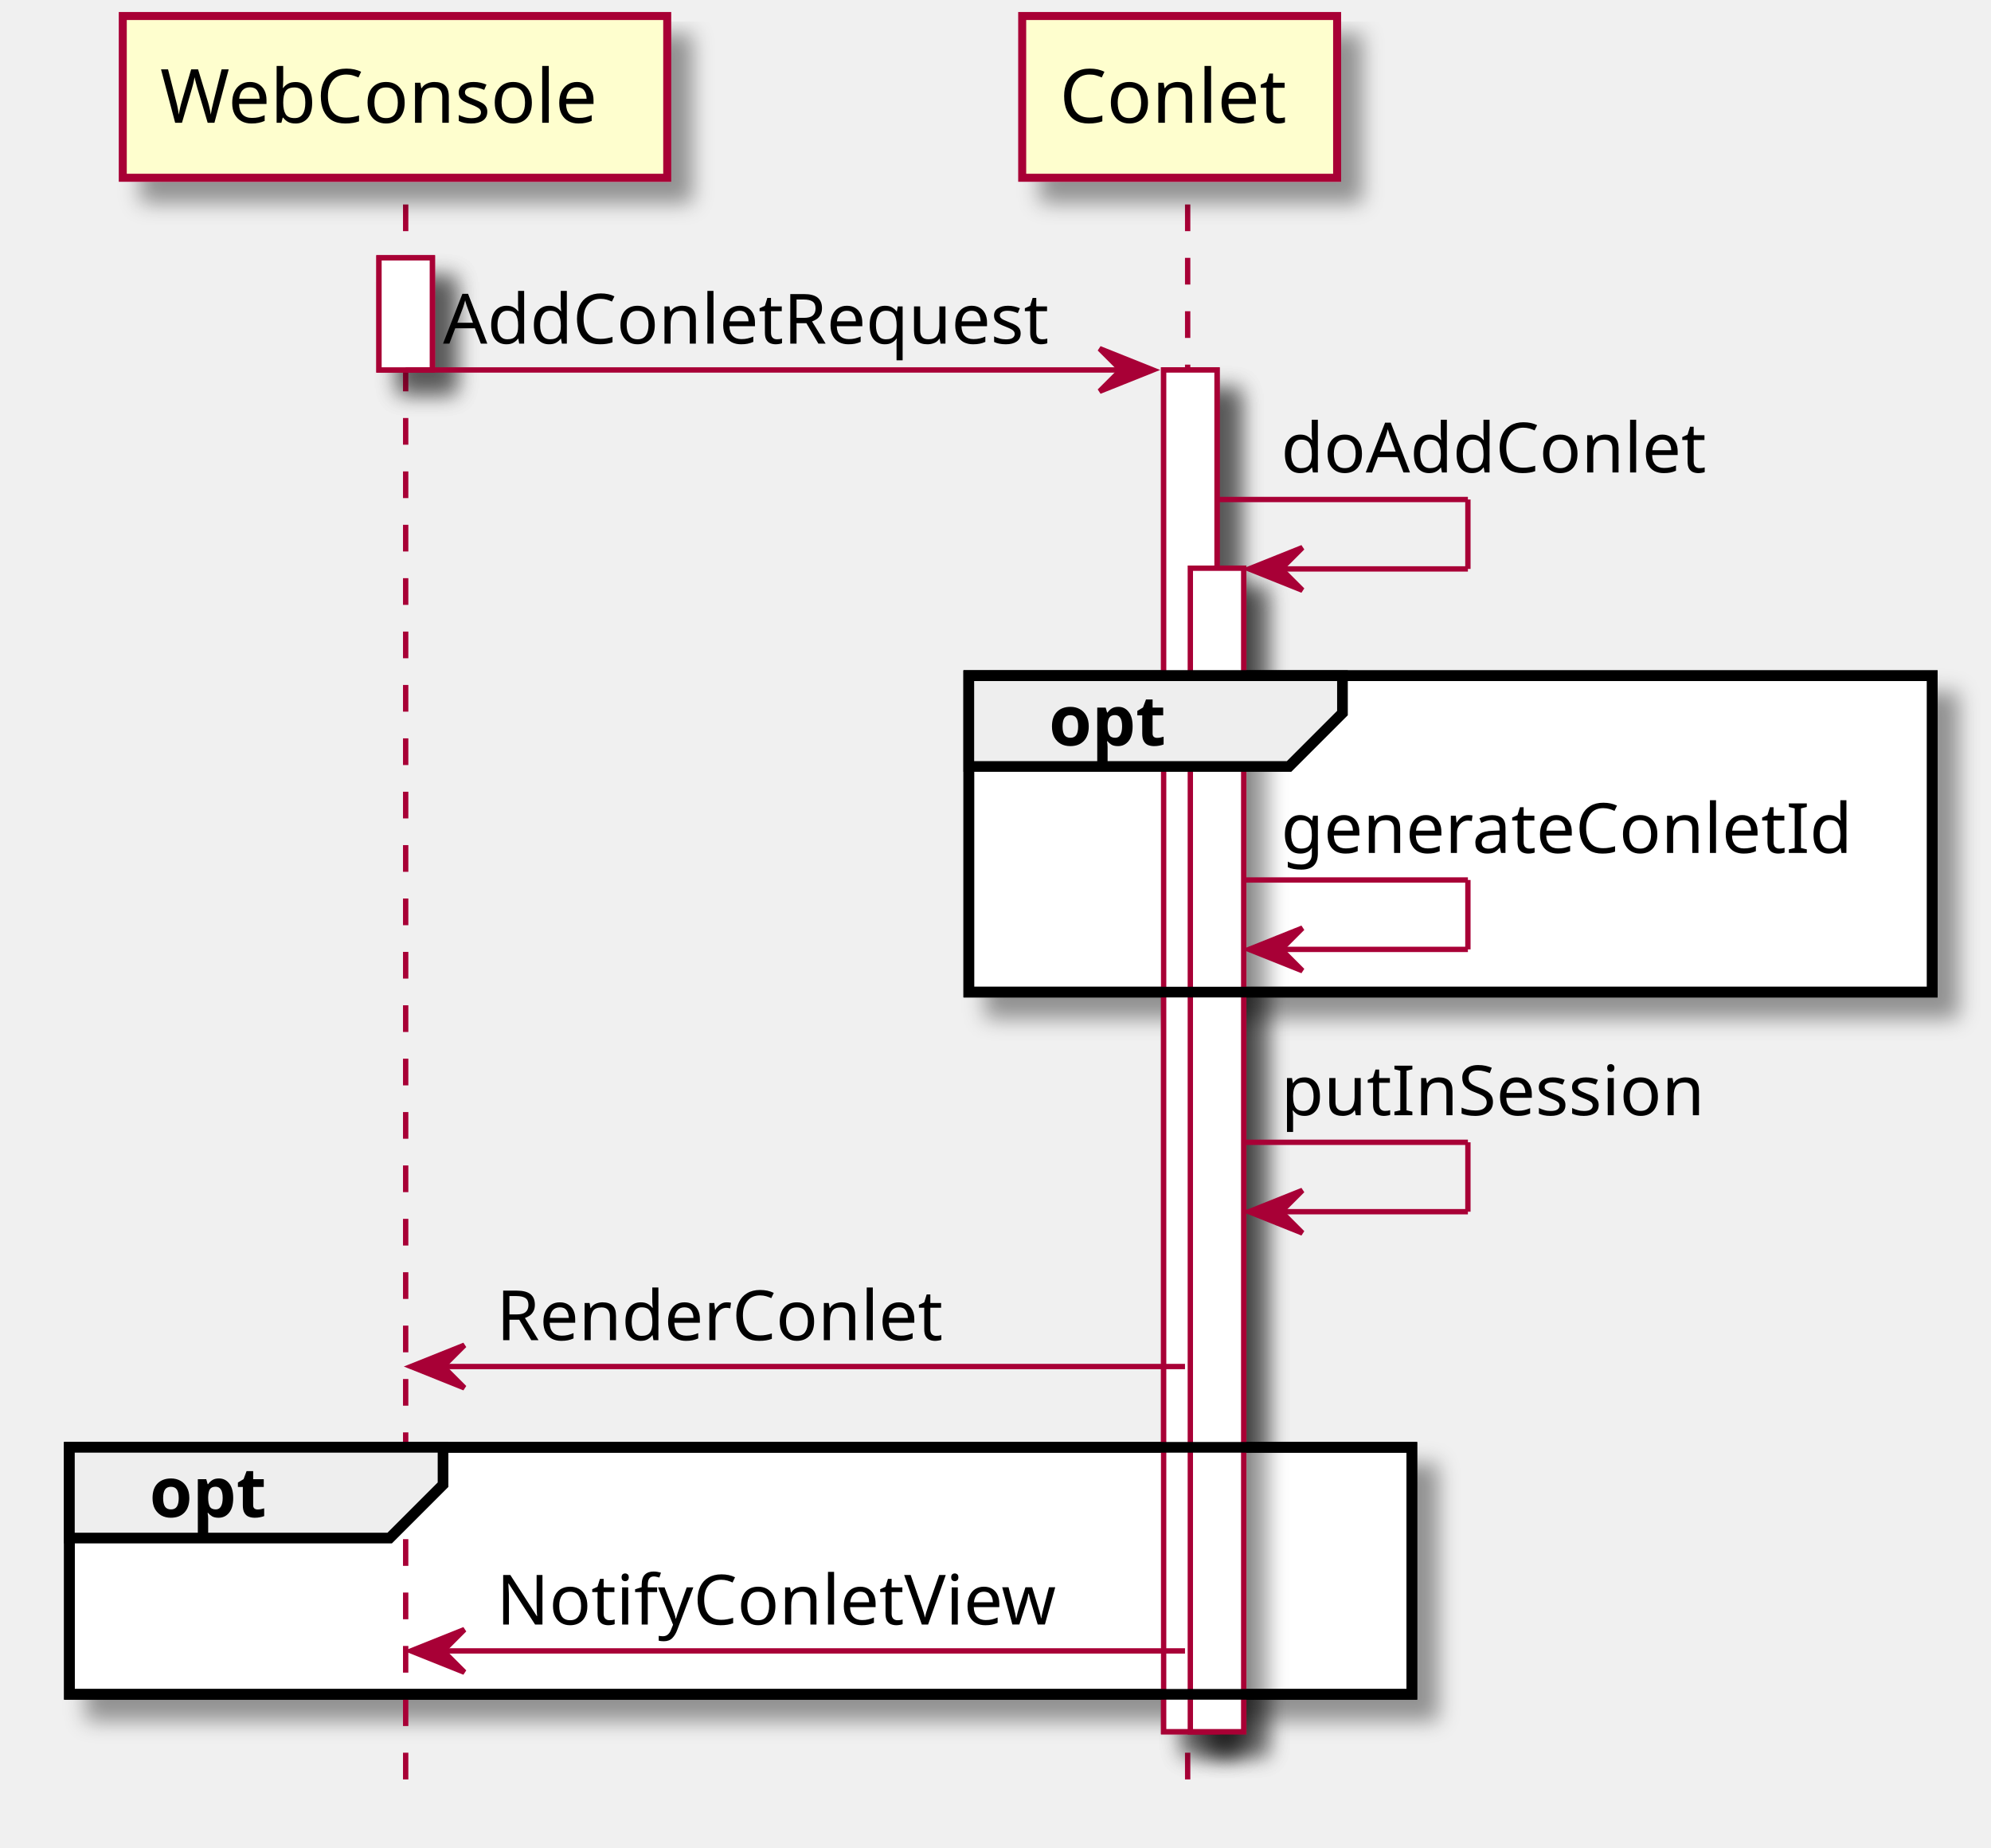
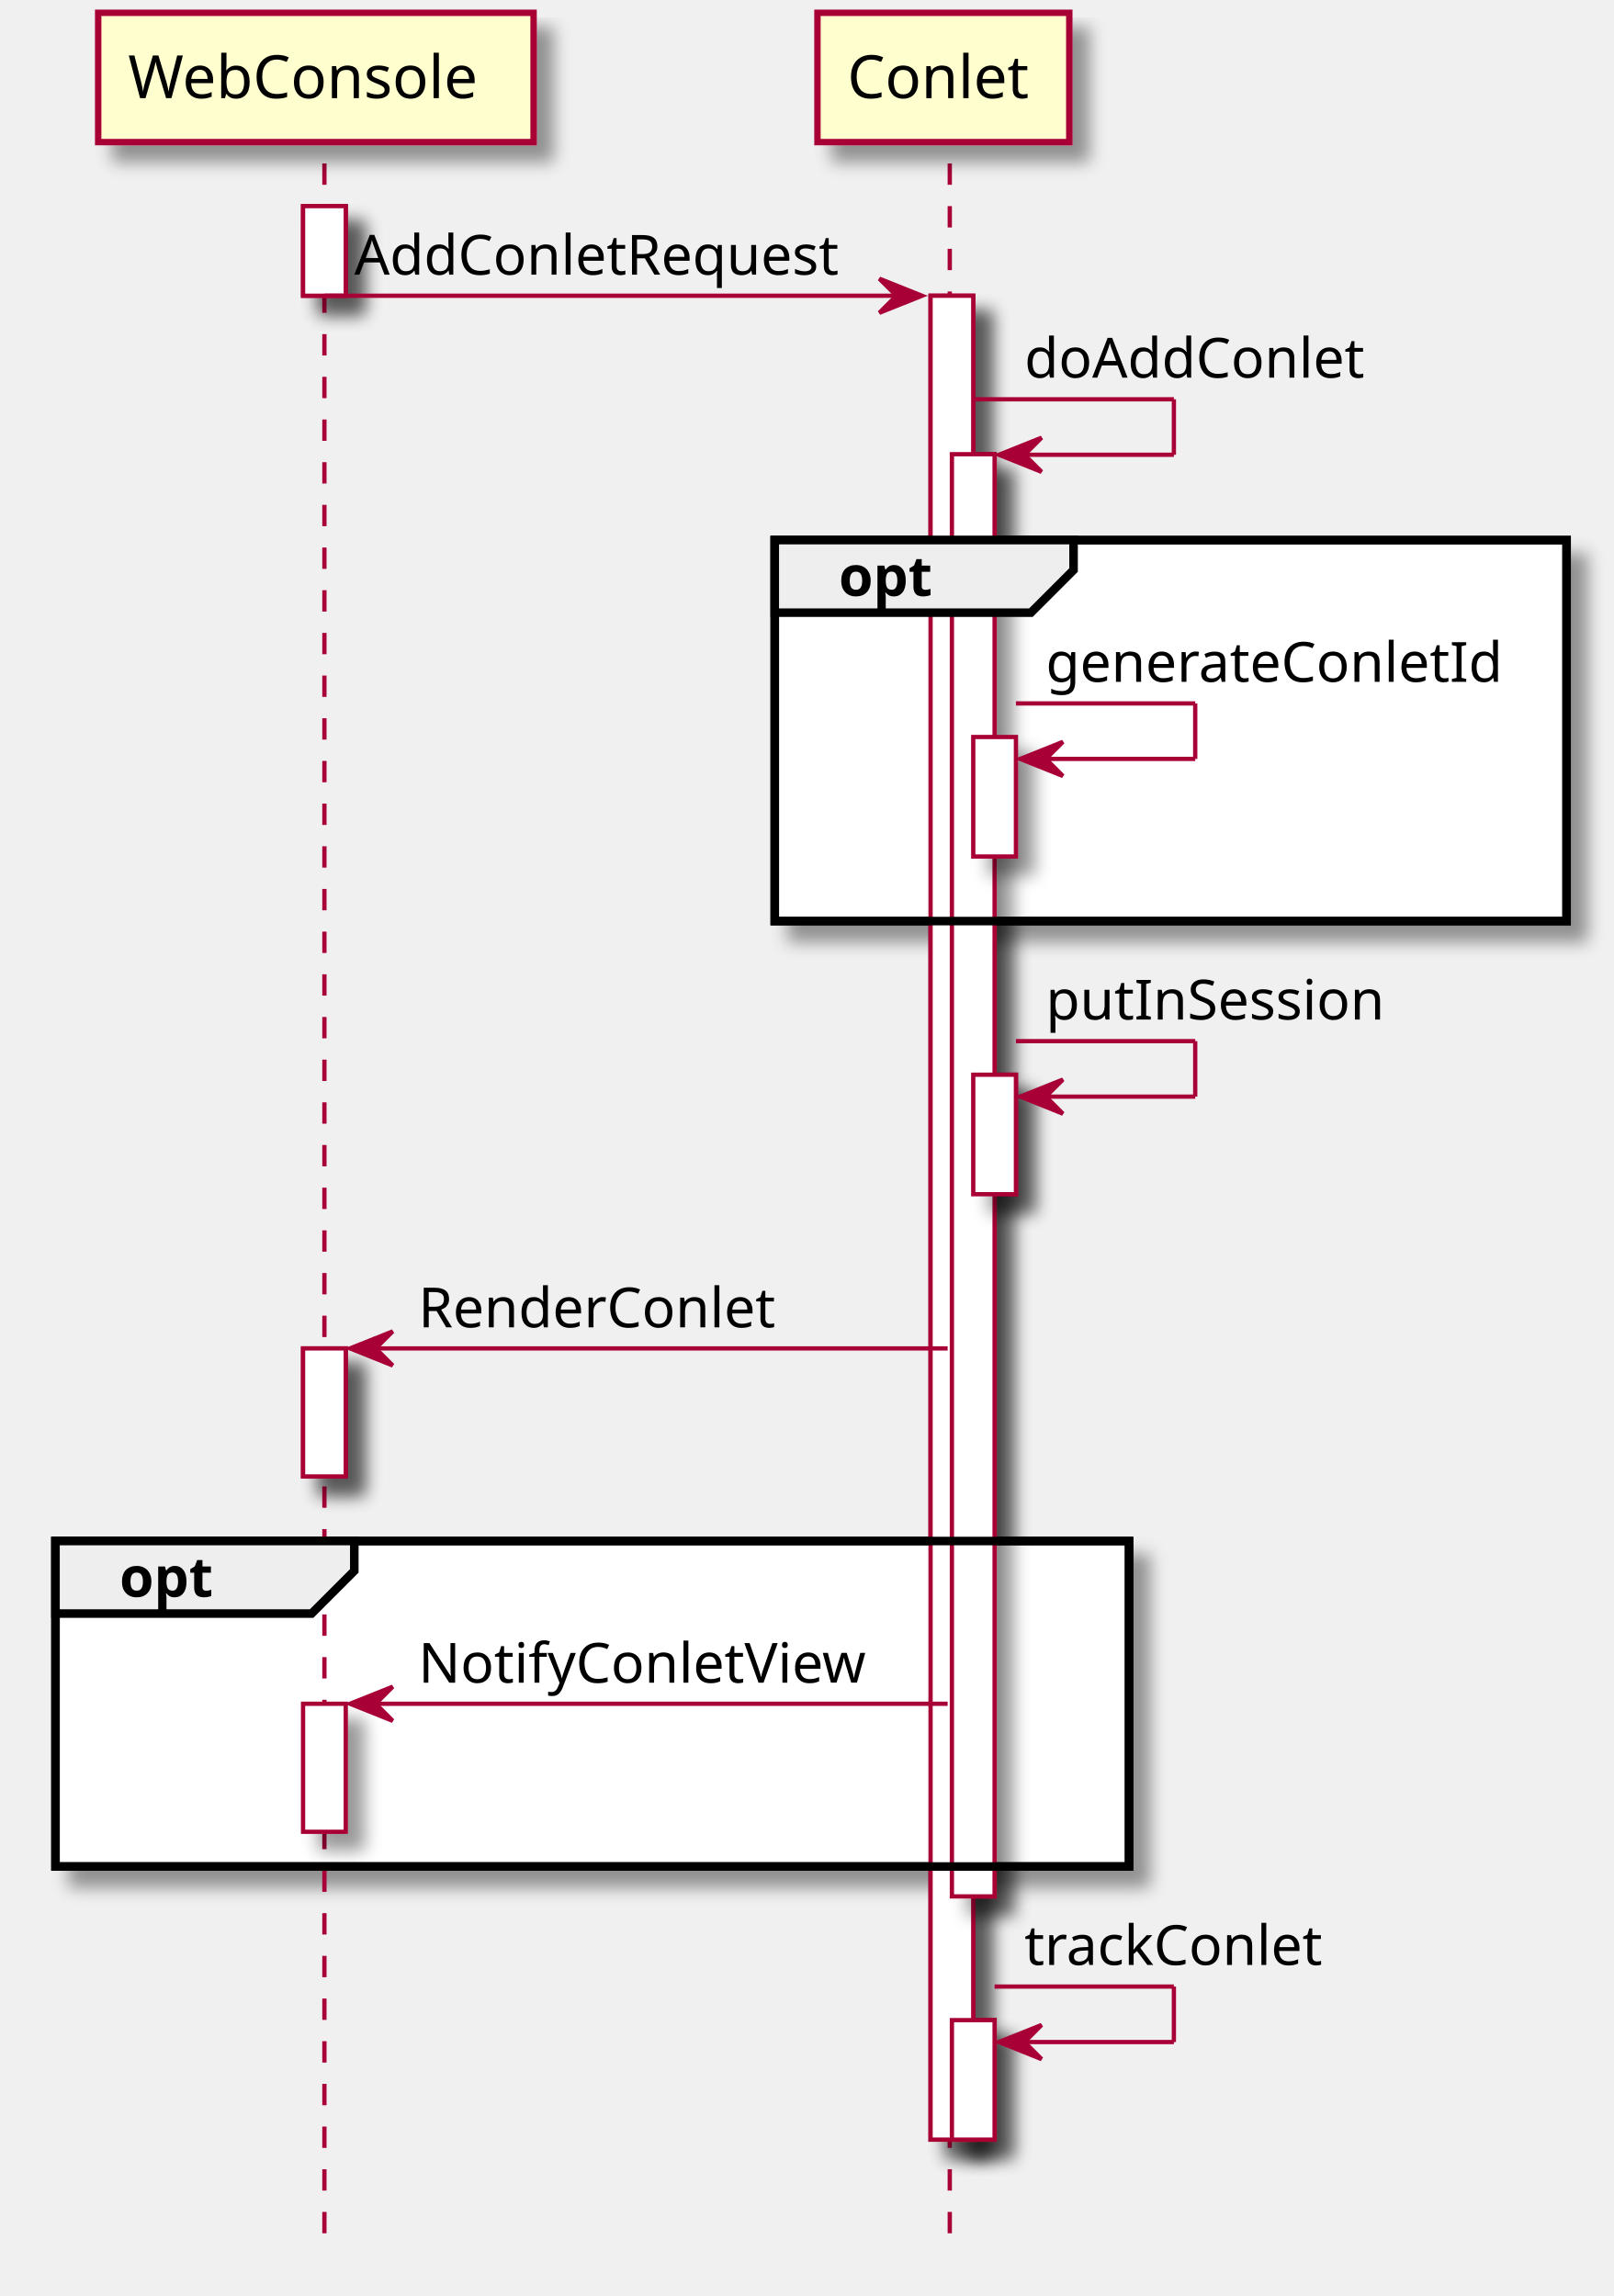
- <svg xmlns="http://www.w3.org/2000/svg" contentScriptType="application/ecmascript" contentStyleType="text/css" height="346px" preserveAspectRatio="none" style="width:373px;height:346px;" version="1.1" viewBox="0 0 373 346" width="373px" zoomAndPan="magnify">
+ <svg xmlns="http://www.w3.org/2000/svg" contentScriptType="application/ecmascript" contentStyleType="text/css" height="538px" preserveAspectRatio="none" style="width:378px;height:538px;" version="1.1" viewBox="0 0 378 538" width="378px" zoomAndPan="magnify">
  <defs>
-     <filter height="300%" id="fhxtgo69nbs5n" width="300%" x="-1" y="-1">
+     <filter height="300%" id="f1ozprjz1vv5of" width="300%" x="-1" y="-1">
      <feGaussianBlur result="blurOut" stdDeviation="2.0" />
      <feColorMatrix in="blurOut" result="blurOut2" type="matrix" values="0 0 0 0 0 0 0 0 0 0 0 0 0 0 0 0 0 0 .4 0" />
      <feOffset dx="4.0" dy="4.0" in="blurOut2" result="blurOut3" />
      <feBlend in="SourceGraphic" in2="blurOut3" mode="normal" />
    </filter>
  </defs>
  <g>
-     <rect fill="#FFFFFF" filter="url(#fhxtgo69nbs5n)" height="21" style="stroke: #A80036; stroke-width: 1.0;" width="10" x="71" y="48.297" />
-     <rect fill="#FFFFFF" filter="url(#fhxtgo69nbs5n)" height="255.062" style="stroke: #A80036; stroke-width: 1.0;" width="10" x="218" y="69.297" />
-     <rect fill="#FFFFFF" filter="url(#fhxtgo69nbs5n)" height="217.93" style="stroke: #A80036; stroke-width: 1.0;" width="10" x="223" y="106.43" />
-     <rect fill="#FFFFFF" filter="url(#fhxtgo69nbs5n)" height="59.266" style="stroke: #000000; stroke-width: 2.0;" width="180.5" x="181.5" y="126.562" />
-     <rect fill="#FFFFFF" filter="url(#fhxtgo69nbs5n)" height="46.266" style="stroke: #000000; stroke-width: 2.0;" width="251.5" x="13" y="271.094" />
-     <line style="stroke: #A80036; stroke-width: 1.0; stroke-dasharray: 5.0,5.0;" x1="76" x2="76" y1="38.297" y2="334.359" />
-     <line style="stroke: #A80036; stroke-width: 1.0; stroke-dasharray: 5.0,5.0;" x1="222.5" x2="222.5" y1="38.297" y2="334.359" />
-     <rect fill="#FEFECE" filter="url(#fhxtgo69nbs5n)" height="30.297" style="stroke: #A80036; stroke-width: 1.5;" width="102" x="23" y="3" />
+     <rect fill="#FFFFFF" filter="url(#f1ozprjz1vv5of)" height="21" style="stroke: #A80036; stroke-width: 1.0;" width="10" x="71" y="48.297" />
+     <rect fill="#FFFFFF" filter="url(#f1ozprjz1vv5of)" height="30" style="stroke: #A80036; stroke-width: 1.0;" width="10" x="71" y="315.961" />
+     <rect fill="#FFFFFF" filter="url(#f1ozprjz1vv5of)" height="30" style="stroke: #A80036; stroke-width: 1.0;" width="10" x="71" y="399.227" />
+     <rect fill="#FFFFFF" filter="url(#f1ozprjz1vv5of)" height="432.062" style="stroke: #A80036; stroke-width: 1.0;" width="10" x="218" y="69.297" />
+     <rect fill="#FFFFFF" filter="url(#f1ozprjz1vv5of)" height="337.93" style="stroke: #A80036; stroke-width: 1.0;" width="10" x="223" y="106.43" />
+     <rect fill="#FFFFFF" filter="url(#f1ozprjz1vv5of)" height="28" style="stroke: #A80036; stroke-width: 1.0;" width="10" x="228" y="172.695" />
+     <rect fill="#FFFFFF" filter="url(#f1ozprjz1vv5of)" height="28" style="stroke: #A80036; stroke-width: 1.0;" width="10" x="228" y="251.828" />
+     <rect fill="#FFFFFF" filter="url(#f1ozprjz1vv5of)" height="28" style="stroke: #A80036; stroke-width: 1.0;" width="10" x="223" y="473.359" />
+     <rect fill="#FFFFFF" filter="url(#f1ozprjz1vv5of)" height="89.266" style="stroke: #000000; stroke-width: 2.0;" width="185.5" x="181.5" y="126.562" />
+     <rect fill="#FFFFFF" filter="url(#f1ozprjz1vv5of)" height="76.266" style="stroke: #000000; stroke-width: 2.0;" width="251.5" x="13" y="361.094" />
+     <line style="stroke: #A80036; stroke-width: 1.0; stroke-dasharray: 5.0,5.0;" x1="76" x2="76" y1="38.297" y2="526.492" />
+     <line style="stroke: #A80036; stroke-width: 1.0; stroke-dasharray: 5.0,5.0;" x1="222.5" x2="222.5" y1="38.297" y2="526.492" />
+     <rect fill="#FEFECE" filter="url(#f1ozprjz1vv5of)" height="30.297" style="stroke: #A80036; stroke-width: 1.5;" width="102" x="23" y="3" />
    <text fill="#000000" font-family="sans-serif" font-size="14" lengthAdjust="spacingAndGlyphs" textLength="88" x="30" y="22.995">WebConsole</text>
-     <rect fill="#FEFECE" filter="url(#fhxtgo69nbs5n)" height="30.297" style="stroke: #A80036; stroke-width: 1.5;" width="59" x="191.5" y="3" />
+     <rect fill="#FEFECE" filter="url(#f1ozprjz1vv5of)" height="30.297" style="stroke: #A80036; stroke-width: 1.5;" width="59" x="191.5" y="3" />
    <text fill="#000000" font-family="sans-serif" font-size="14" lengthAdjust="spacingAndGlyphs" textLength="45" x="198.5" y="22.995">Conlet</text>
-     <rect fill="#FFFFFF" filter="url(#fhxtgo69nbs5n)" height="21" style="stroke: #A80036; stroke-width: 1.0;" width="10" x="71" y="48.297" />
-     <rect fill="#FFFFFF" filter="url(#fhxtgo69nbs5n)" height="255.062" style="stroke: #A80036; stroke-width: 1.0;" width="10" x="218" y="69.297" />
-     <rect fill="#FFFFFF" filter="url(#fhxtgo69nbs5n)" height="217.93" style="stroke: #A80036; stroke-width: 1.0;" width="10" x="223" y="106.43" />
+     <rect fill="#FFFFFF" filter="url(#f1ozprjz1vv5of)" height="21" style="stroke: #A80036; stroke-width: 1.0;" width="10" x="71" y="48.297" />
+     <rect fill="#FFFFFF" filter="url(#f1ozprjz1vv5of)" height="30" style="stroke: #A80036; stroke-width: 1.0;" width="10" x="71" y="315.961" />
+     <rect fill="#FFFFFF" filter="url(#f1ozprjz1vv5of)" height="30" style="stroke: #A80036; stroke-width: 1.0;" width="10" x="71" y="399.227" />
+     <rect fill="#FFFFFF" filter="url(#f1ozprjz1vv5of)" height="432.062" style="stroke: #A80036; stroke-width: 1.0;" width="10" x="218" y="69.297" />
+     <rect fill="#FFFFFF" filter="url(#f1ozprjz1vv5of)" height="337.93" style="stroke: #A80036; stroke-width: 1.0;" width="10" x="223" y="106.43" />
+     <rect fill="#FFFFFF" filter="url(#f1ozprjz1vv5of)" height="28" style="stroke: #A80036; stroke-width: 1.0;" width="10" x="228" y="172.695" />
+     <rect fill="#FFFFFF" filter="url(#f1ozprjz1vv5of)" height="28" style="stroke: #A80036; stroke-width: 1.0;" width="10" x="228" y="251.828" />
+     <rect fill="#FFFFFF" filter="url(#f1ozprjz1vv5of)" height="28" style="stroke: #A80036; stroke-width: 1.0;" width="10" x="223" y="473.359" />
    <polygon fill="#A80036" points="206,65.297,216,69.297,206,73.297,210,69.297" style="stroke: #A80036; stroke-width: 1.0;" />
    <line style="stroke: #A80036; stroke-width: 1.0;" x1="76" x2="212" y1="69.297" y2="69.297" />
    <text fill="#000000" font-family="sans-serif" font-size="13" lengthAdjust="spacingAndGlyphs" textLength="118" x="83" y="64.364">AddConletRequest</text>
    <line style="stroke: #A80036; stroke-width: 1.0;" x1="228" x2="275" y1="93.562" y2="93.562" />
    <line style="stroke: #A80036; stroke-width: 1.0;" x1="275" x2="275" y1="93.562" y2="106.562" />
    <line style="stroke: #A80036; stroke-width: 1.0;" x1="234" x2="275" y1="106.562" y2="106.562" />
    <polygon fill="#A80036" points="244,102.562,234,106.562,244,110.562,240,106.562" style="stroke: #A80036; stroke-width: 1.0;" />
    <text fill="#000000" font-family="sans-serif" font-size="13" lengthAdjust="spacingAndGlyphs" textLength="82" x="240" y="88.497">doAddConlet</text>
-     <rect fill="none" height="59.266" style="stroke: #000000; stroke-width: 2.0;" width="180.5" x="181.5" y="126.562" />
+     <rect fill="none" height="89.266" style="stroke: #000000; stroke-width: 2.0;" width="185.5" x="181.5" y="126.562" />
    <polygon fill="#EEEEEE" points="181.5,126.562,251.5,126.562,251.5,133.562,241.5,143.562,181.5,143.562,181.5,126.562" style="stroke: #000000; stroke-width: 2.0;" />
    <text fill="#000000" font-family="sans-serif" font-size="13" font-weight="bold" lengthAdjust="spacingAndGlyphs" textLength="25" x="196.5" y="139.629">opt</text>
-     <line style="stroke: #A80036; stroke-width: 1.0;" x1="233" x2="275" y1="164.828" y2="164.828" />
-     <line style="stroke: #A80036; stroke-width: 1.0;" x1="275" x2="275" y1="164.828" y2="177.828" />
-     <line style="stroke: #A80036; stroke-width: 1.0;" x1="234" x2="275" y1="177.828" y2="177.828" />
-     <polygon fill="#A80036" points="244,173.828,234,177.828,244,181.828,240,177.828" style="stroke: #A80036; stroke-width: 1.0;" />
-     <text fill="#000000" font-family="sans-serif" font-size="13" lengthAdjust="spacingAndGlyphs" textLength="110" x="240" y="159.762">generateConletId</text>
-     <line style="stroke: #A80036; stroke-width: 1.0;" x1="233" x2="275" y1="213.961" y2="213.961" />
-     <line style="stroke: #A80036; stroke-width: 1.0;" x1="275" x2="275" y1="213.961" y2="226.961" />
-     <line style="stroke: #A80036; stroke-width: 1.0;" x1="234" x2="275" y1="226.961" y2="226.961" />
-     <polygon fill="#A80036" points="244,222.961,234,226.961,244,230.961,240,226.961" style="stroke: #A80036; stroke-width: 1.0;" />
-     <text fill="#000000" font-family="sans-serif" font-size="13" lengthAdjust="spacingAndGlyphs" textLength="82" x="240" y="208.895">putInSession</text>
-     <polygon fill="#A80036" points="87,251.961,77,255.961,87,259.961,83,255.961" style="stroke: #A80036; stroke-width: 1.0;" />
-     <line style="stroke: #A80036; stroke-width: 1.0;" x1="81" x2="222" y1="255.961" y2="255.961" />
-     <text fill="#000000" font-family="sans-serif" font-size="13" lengthAdjust="spacingAndGlyphs" textLength="86" x="93" y="251.028">RenderConlet</text>
-     <rect fill="none" height="46.266" style="stroke: #000000; stroke-width: 2.0;" width="251.5" x="13" y="271.094" />
-     <polygon fill="#EEEEEE" points="13,271.094,83,271.094,83,278.094,73,288.094,13,288.094,13,271.094" style="stroke: #000000; stroke-width: 2.0;" />
-     <text fill="#000000" font-family="sans-serif" font-size="13" font-weight="bold" lengthAdjust="spacingAndGlyphs" textLength="25" x="28" y="284.161">opt</text>
-     <polygon fill="#A80036" points="87,305.227,77,309.227,87,313.227,83,309.227" style="stroke: #A80036; stroke-width: 1.0;" />
-     <line style="stroke: #A80036; stroke-width: 1.0;" x1="81" x2="222" y1="309.227" y2="309.227" />
-     <text fill="#000000" font-family="sans-serif" font-size="13" lengthAdjust="spacingAndGlyphs" textLength="107" x="93" y="304.293">NotifyConletView</text>
+     <line style="stroke: #A80036; stroke-width: 1.0;" x1="238" x2="280" y1="164.828" y2="164.828" />
+     <line style="stroke: #A80036; stroke-width: 1.0;" x1="280" x2="280" y1="164.828" y2="177.828" />
+     <line style="stroke: #A80036; stroke-width: 1.0;" x1="239" x2="280" y1="177.828" y2="177.828" />
+     <polygon fill="#A80036" points="249,173.828,239,177.828,249,181.828,245,177.828" style="stroke: #A80036; stroke-width: 1.0;" />
+     <text fill="#000000" font-family="sans-serif" font-size="13" lengthAdjust="spacingAndGlyphs" textLength="110" x="245" y="159.762">generateConletId</text>
+     <line style="stroke: #A80036; stroke-width: 1.0;" x1="238" x2="280" y1="243.961" y2="243.961" />
+     <line style="stroke: #A80036; stroke-width: 1.0;" x1="280" x2="280" y1="243.961" y2="256.961" />
+     <line style="stroke: #A80036; stroke-width: 1.0;" x1="239" x2="280" y1="256.961" y2="256.961" />
+     <polygon fill="#A80036" points="249,252.961,239,256.961,249,260.961,245,256.961" style="stroke: #A80036; stroke-width: 1.0;" />
+     <text fill="#000000" font-family="sans-serif" font-size="13" lengthAdjust="spacingAndGlyphs" textLength="82" x="245" y="238.895">putInSession</text>
+     <polygon fill="#A80036" points="92,311.961,82,315.961,92,319.961,88,315.961" style="stroke: #A80036; stroke-width: 1.0;" />
+     <line style="stroke: #A80036; stroke-width: 1.0;" x1="86" x2="222" y1="315.961" y2="315.961" />
+     <text fill="#000000" font-family="sans-serif" font-size="13" lengthAdjust="spacingAndGlyphs" textLength="86" x="98" y="311.028">RenderConlet</text>
+     <rect fill="none" height="76.266" style="stroke: #000000; stroke-width: 2.0;" width="251.5" x="13" y="361.094" />
+     <polygon fill="#EEEEEE" points="13,361.094,83,361.094,83,368.094,73,378.094,13,378.094,13,361.094" style="stroke: #000000; stroke-width: 2.0;" />
+     <text fill="#000000" font-family="sans-serif" font-size="13" font-weight="bold" lengthAdjust="spacingAndGlyphs" textLength="25" x="28" y="374.161">opt</text>
+     <polygon fill="#A80036" points="92,395.227,82,399.227,92,403.227,88,399.227" style="stroke: #A80036; stroke-width: 1.0;" />
+     <line style="stroke: #A80036; stroke-width: 1.0;" x1="86" x2="222" y1="399.227" y2="399.227" />
+     <text fill="#000000" font-family="sans-serif" font-size="13" lengthAdjust="spacingAndGlyphs" textLength="107" x="98" y="394.293">NotifyConletView</text>
+     <line style="stroke: #A80036; stroke-width: 1.0;" x1="233" x2="275" y1="465.492" y2="465.492" />
+     <line style="stroke: #A80036; stroke-width: 1.0;" x1="275" x2="275" y1="465.492" y2="478.492" />
+     <line style="stroke: #A80036; stroke-width: 1.0;" x1="234" x2="275" y1="478.492" y2="478.492" />
+     <polygon fill="#A80036" points="244,474.492,234,478.492,244,482.492,240,478.492" style="stroke: #A80036; stroke-width: 1.0;" />
+     <text fill="#000000" font-family="sans-serif" font-size="13" lengthAdjust="spacingAndGlyphs" textLength="73" x="240" y="460.426">trackConlet</text>
  </g>
</svg>
